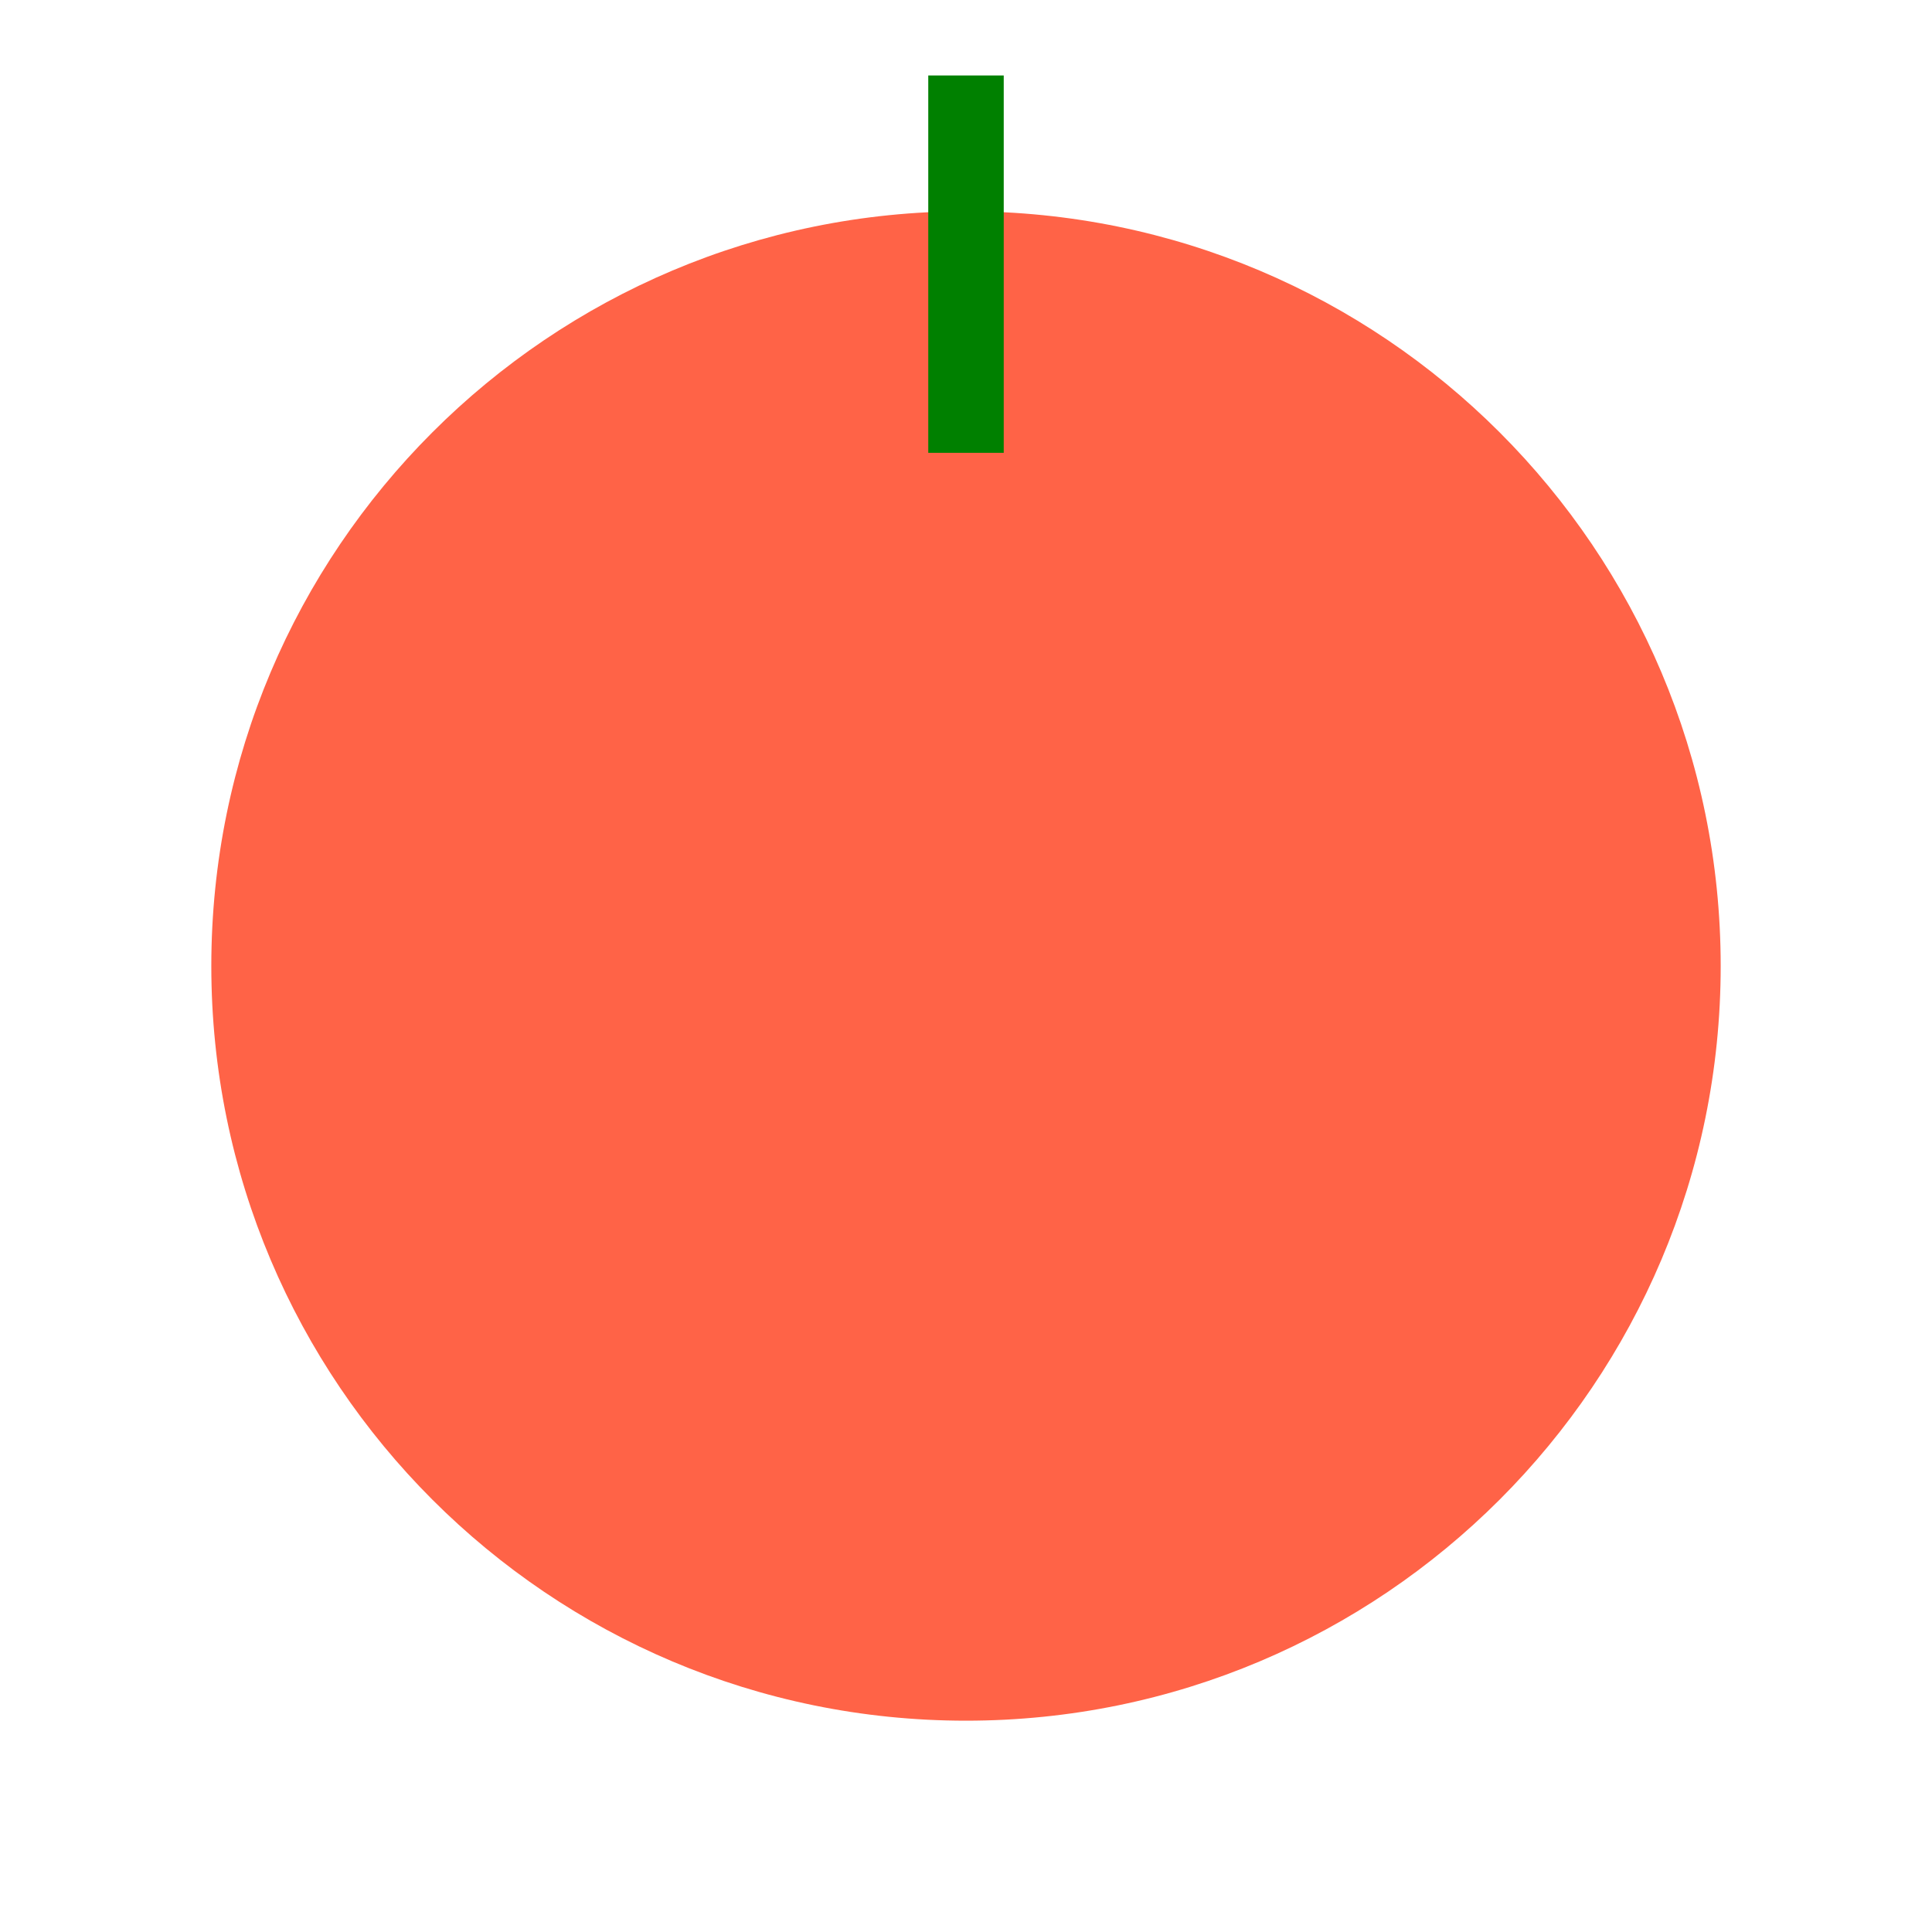
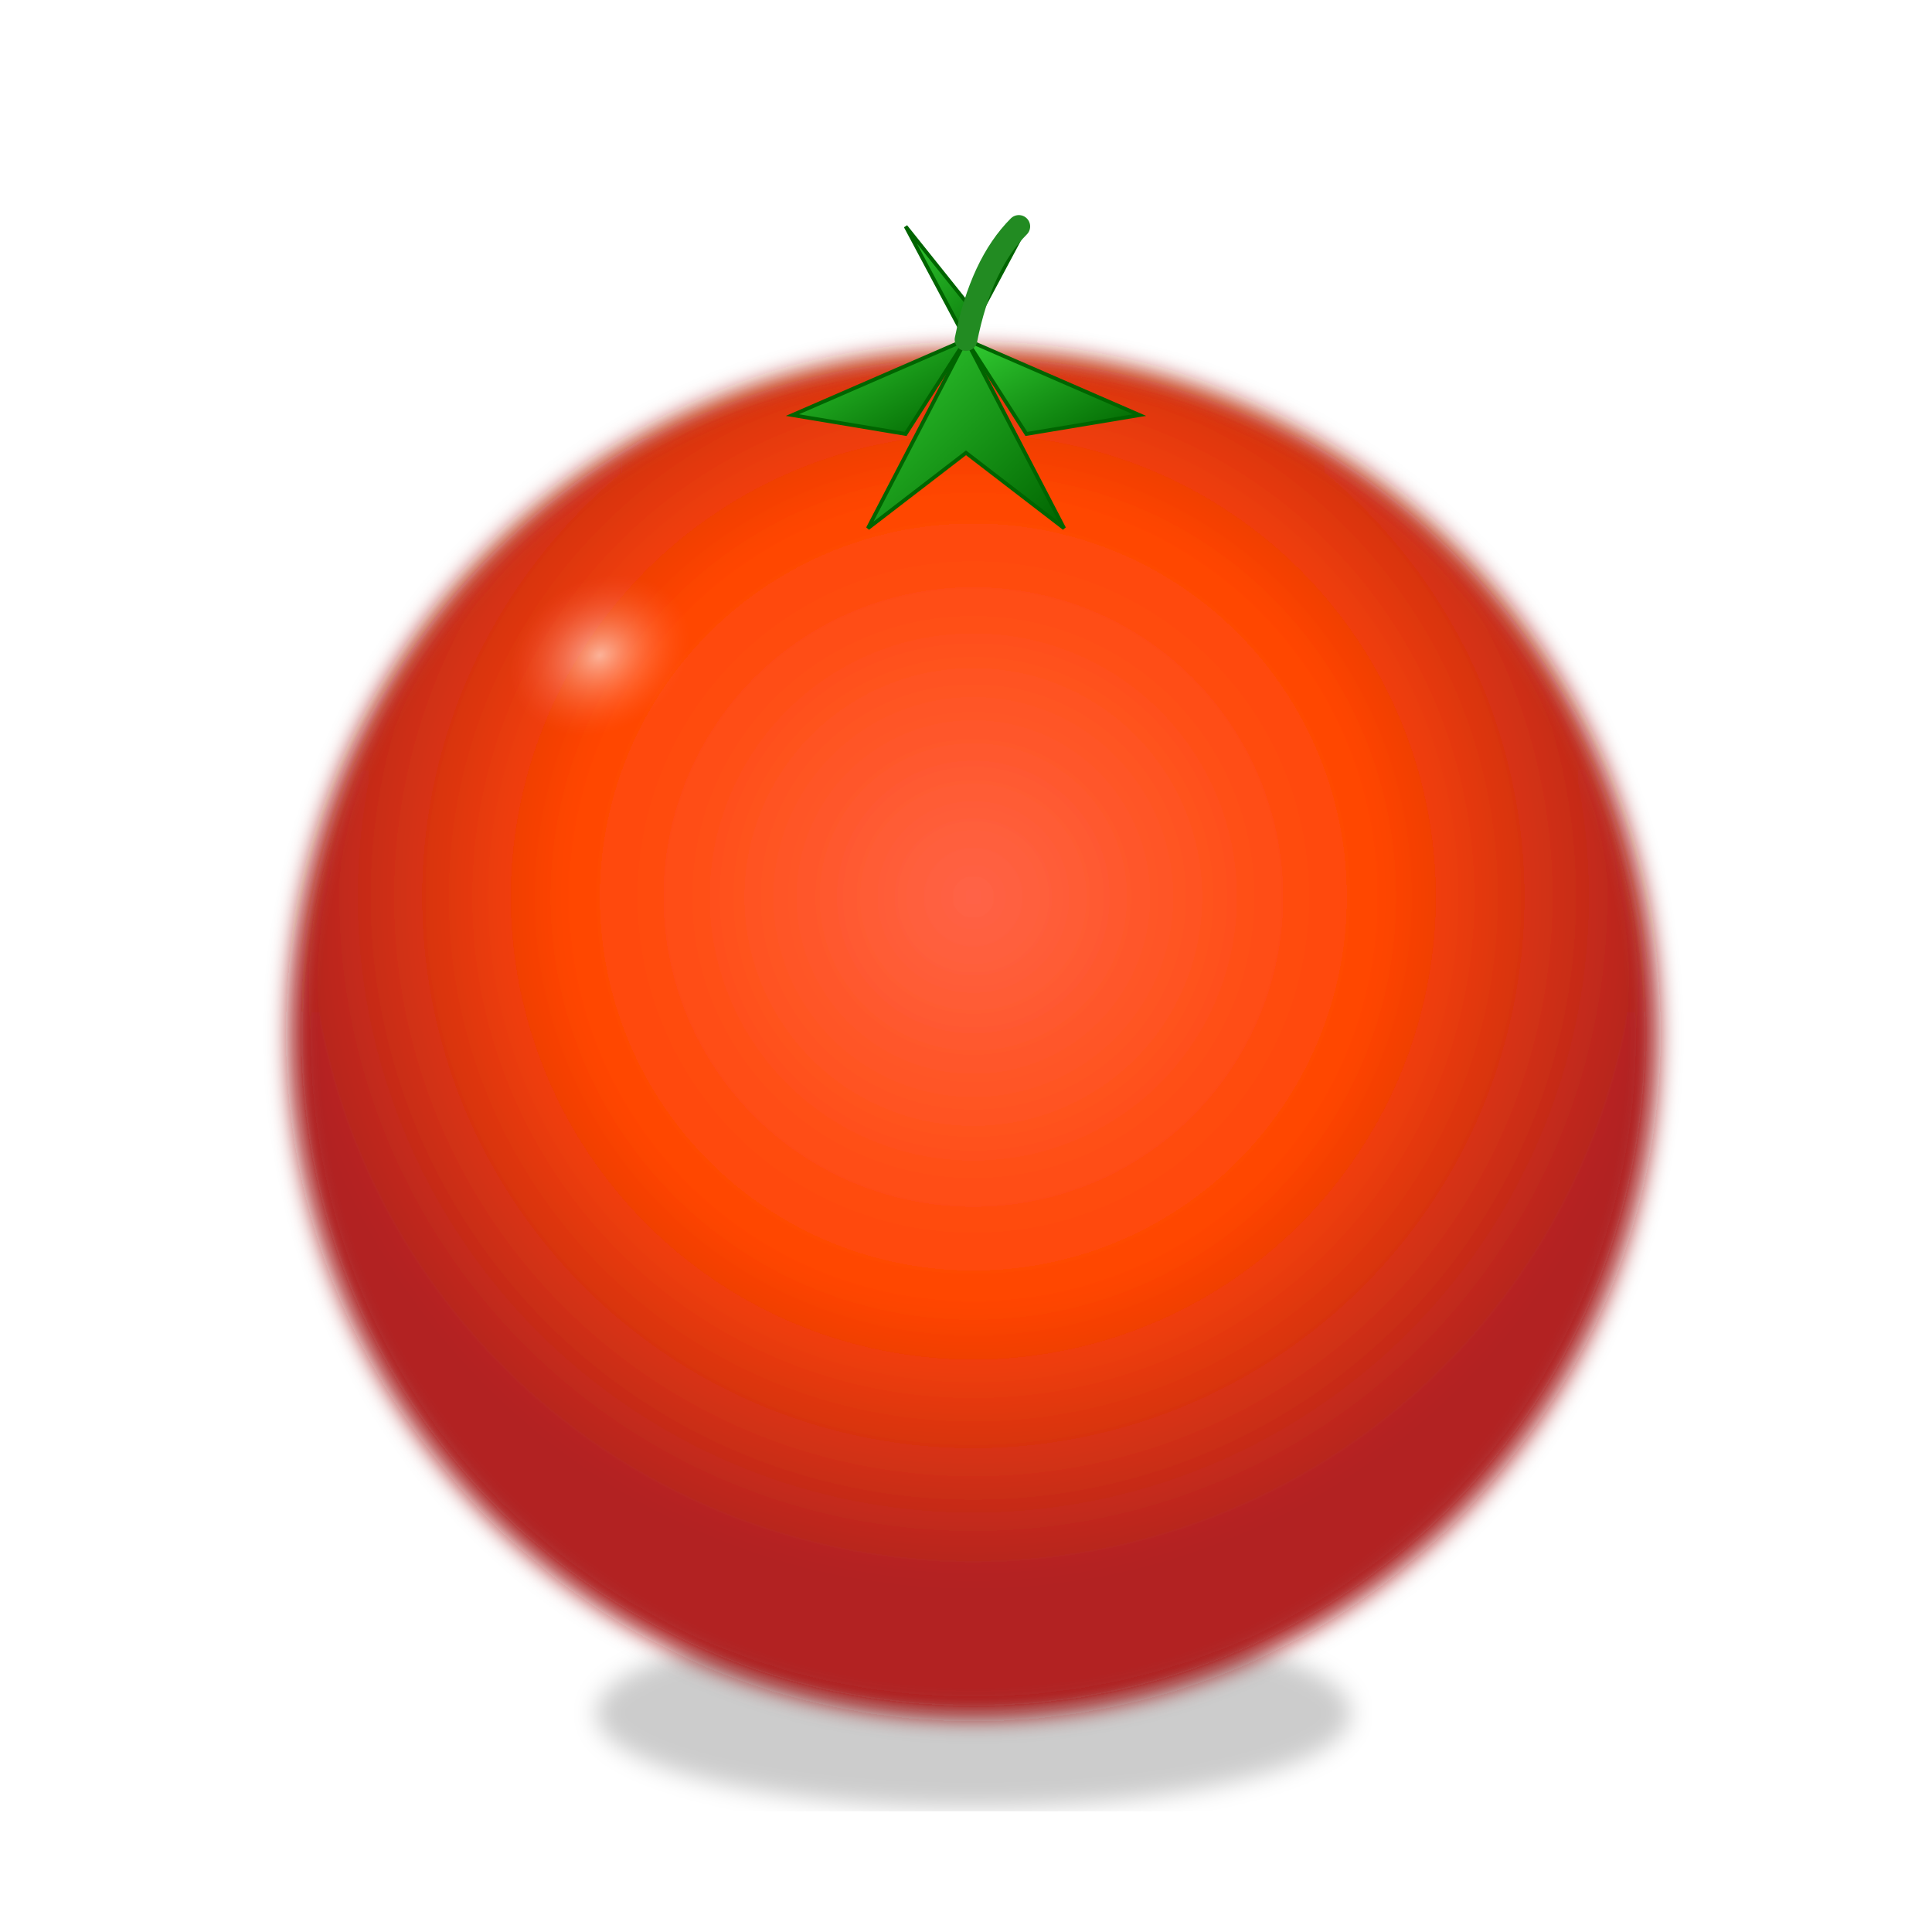
<svg xmlns="http://www.w3.org/2000/svg" viewBox="0 0 512 512" width="512" height="512">
-   <circle cx="256" cy="256" r="200" fill="#ff6347" />
-   <rect x="246" y="20" width="20" height="100" fill="#008000" />
+   <defs>
+     <radialGradient id="tomato-body" cx="0.5" cy="0.4" r="0.5">
+       <stop offset="0%" stop-color="#FF6347" />
+       <stop offset="60%" stop-color="#FF4500" />
+       <stop offset="100%" stop-color="#B22222" />
+     </radialGradient>
+     <radialGradient id="tomato-highlight" cx="0.35" cy="0.3" r="0.25">
+       <stop offset="0%" stop-color="#FFFFFF" stop-opacity="0.6" />
+       <stop offset="100%" stop-color="#FF6347" stop-opacity="0" />
+     </radialGradient>
+     <linearGradient id="tomato-leaf" x1="0" y1="0" x2="1" y2="1">
+       <stop offset="0%" stop-color="#32CD32" />
+       <stop offset="100%" stop-color="#006400" />
+     </linearGradient>
+     <filter id="tomato-shadow">
+       <feGaussianBlur stdDeviation="3" result="coloredBlur" />
+       <feOffset in="coloredBlur" dx="2" dy="4" />
+     </filter>
+   </defs>
+   <ellipse cx="256" cy="450" rx="100" ry="25" fill="#000000" opacity="0.2" filter="url(#tomato-shadow)" />
+   <circle cx="256" cy="270" r="180" fill="url(#tomato-body)" stroke="#8B0000" stroke-width="2" filter="url(#tomato-shadow)" />
+   <ellipse cx="180" cy="180" rx="50" ry="40" fill="url(#tomato-highlight)" transform="rotate(-30 180 180)" />
+   <path d="M 256 90 L 230 140 L 256 120 L 282 140 Z" fill="url(#tomato-leaf)" stroke="#006400" stroke-width="1" />
+   <path d="M 256 90 L 210 110 L 240 115 Z" fill="url(#tomato-leaf)" stroke="#006400" stroke-width="1" />
+   <path d="M 256 90 L 302 110 L 272 115 Z" fill="url(#tomato-leaf)" stroke="#006400" stroke-width="1" />
+   <path d="M 256 90 L 240 60 L 256 80 L 272 60 Z" fill="url(#tomato-leaf)" stroke="#006400" stroke-width="1" />
+   <path d="M 256 90 Q 260 70 270 60" stroke="#228B22" stroke-width="6" fill="none" stroke-linecap="round" />
</svg>
